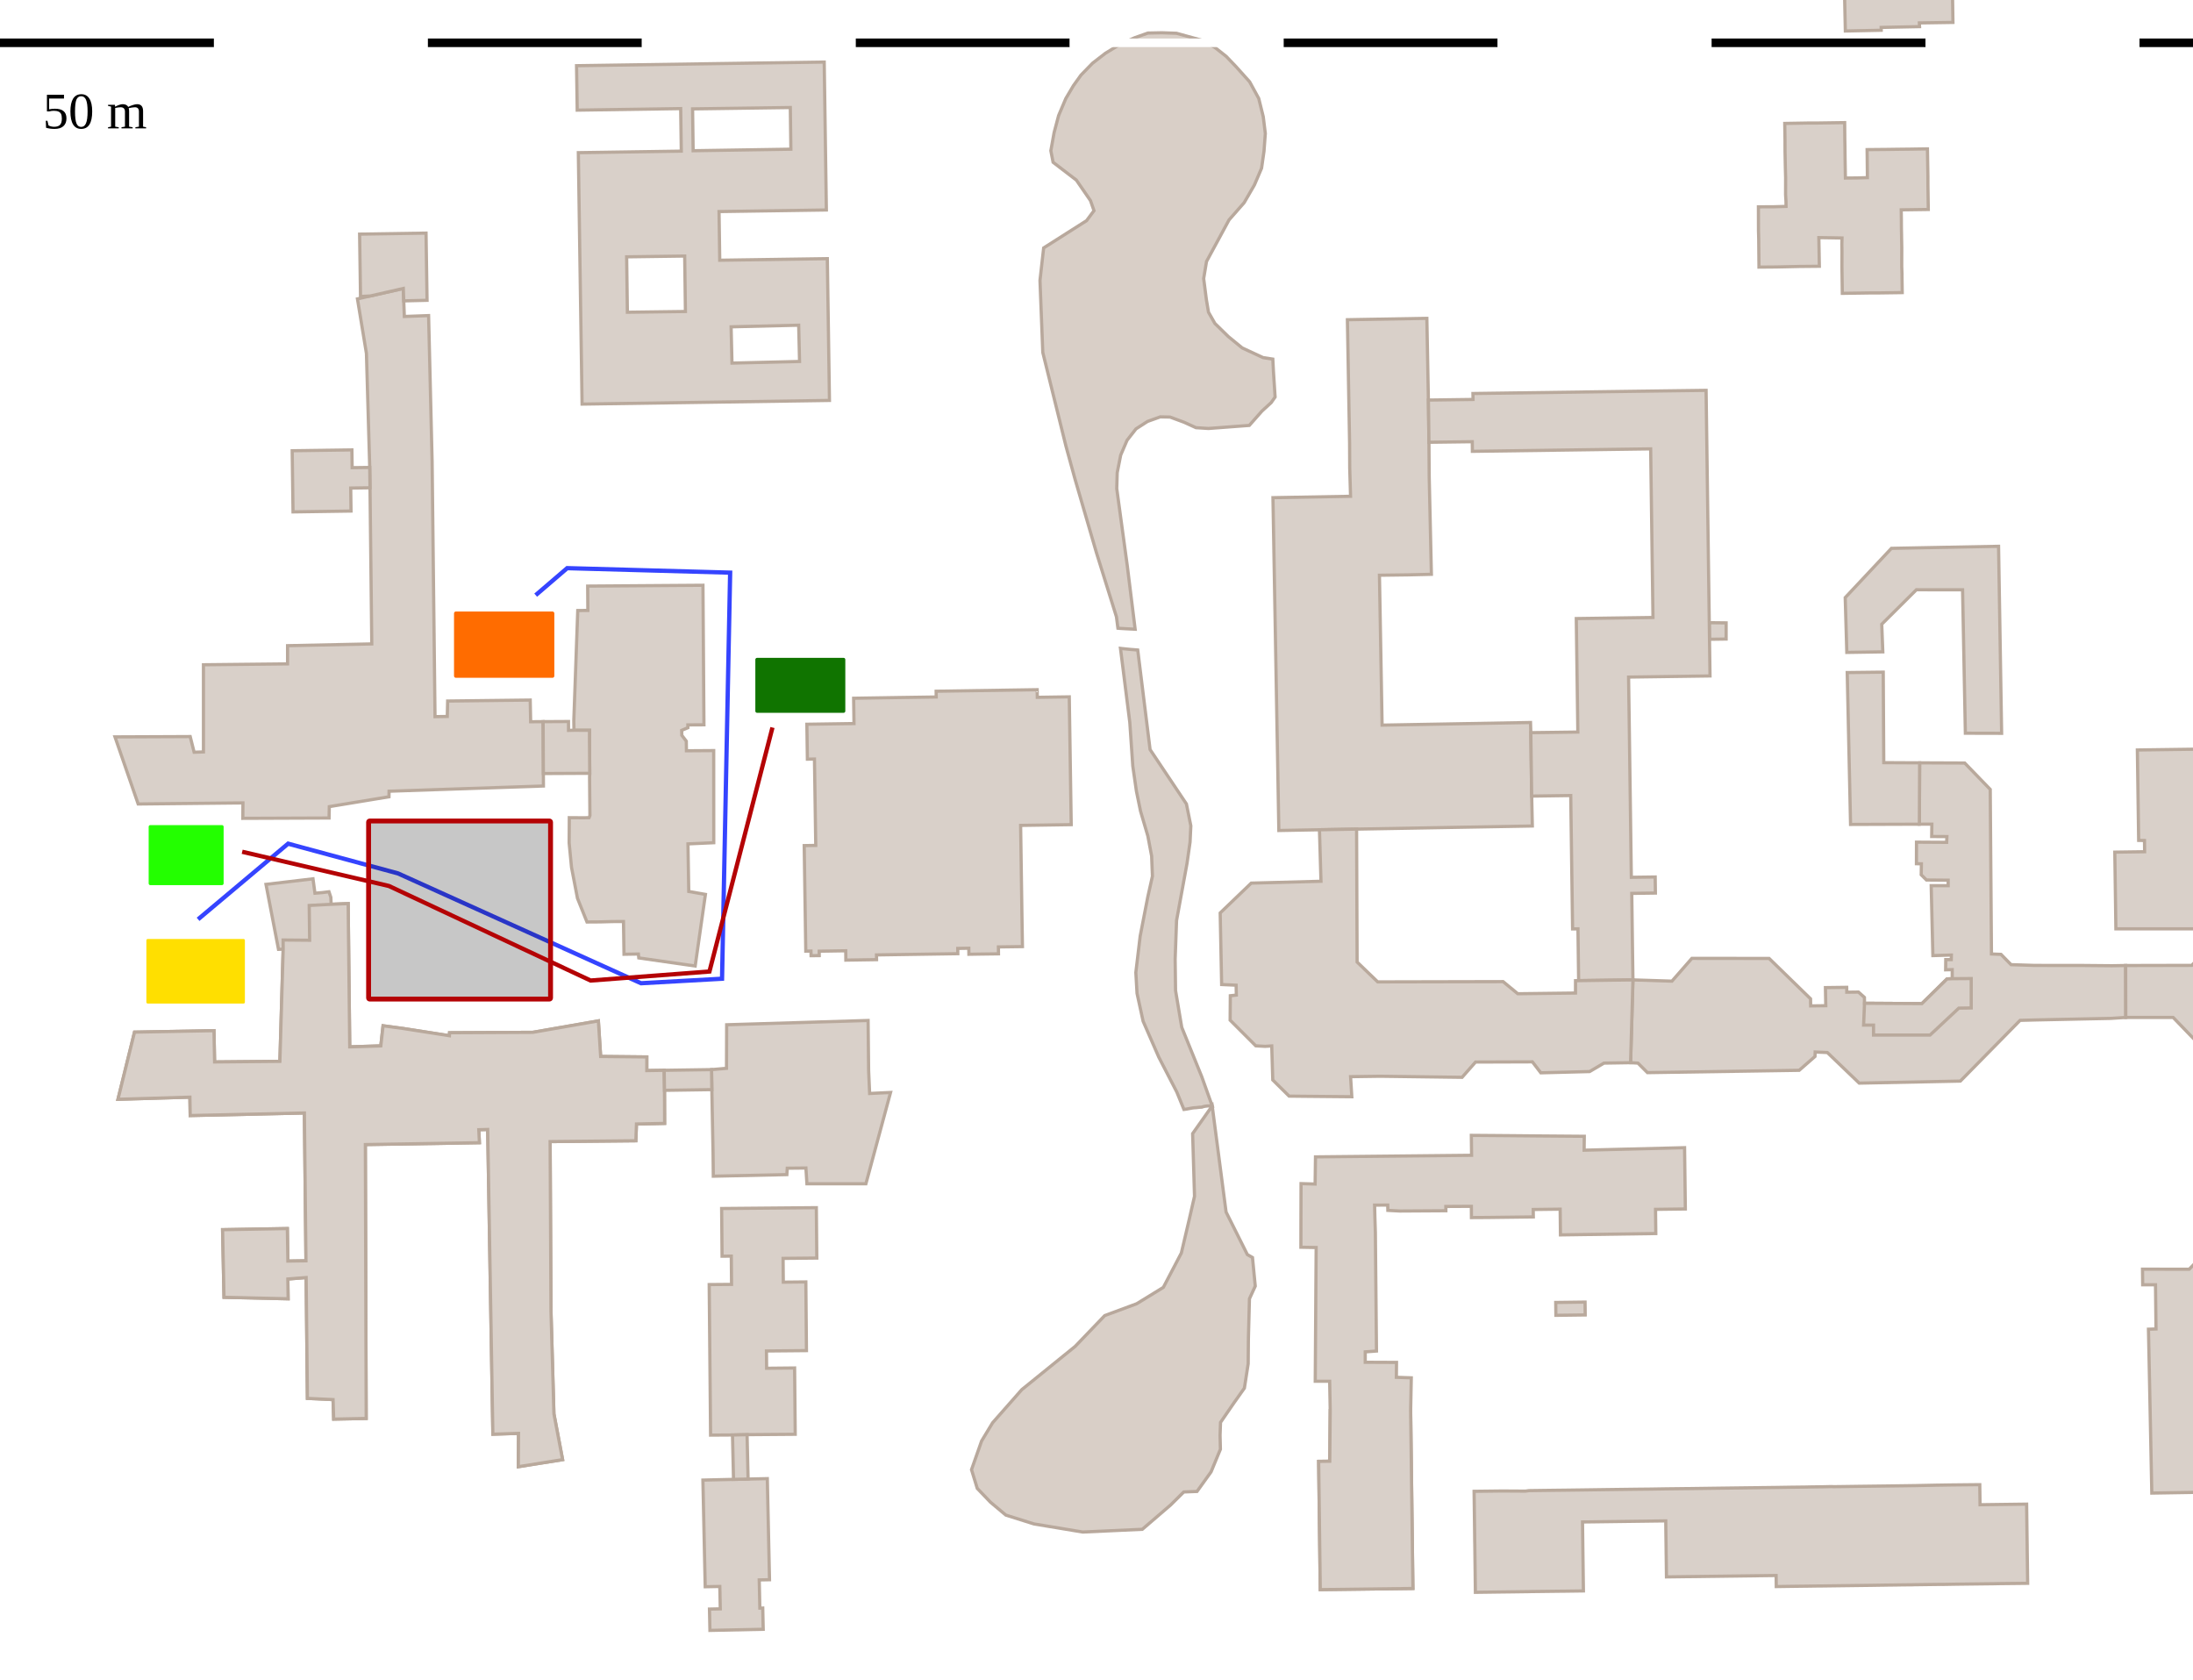
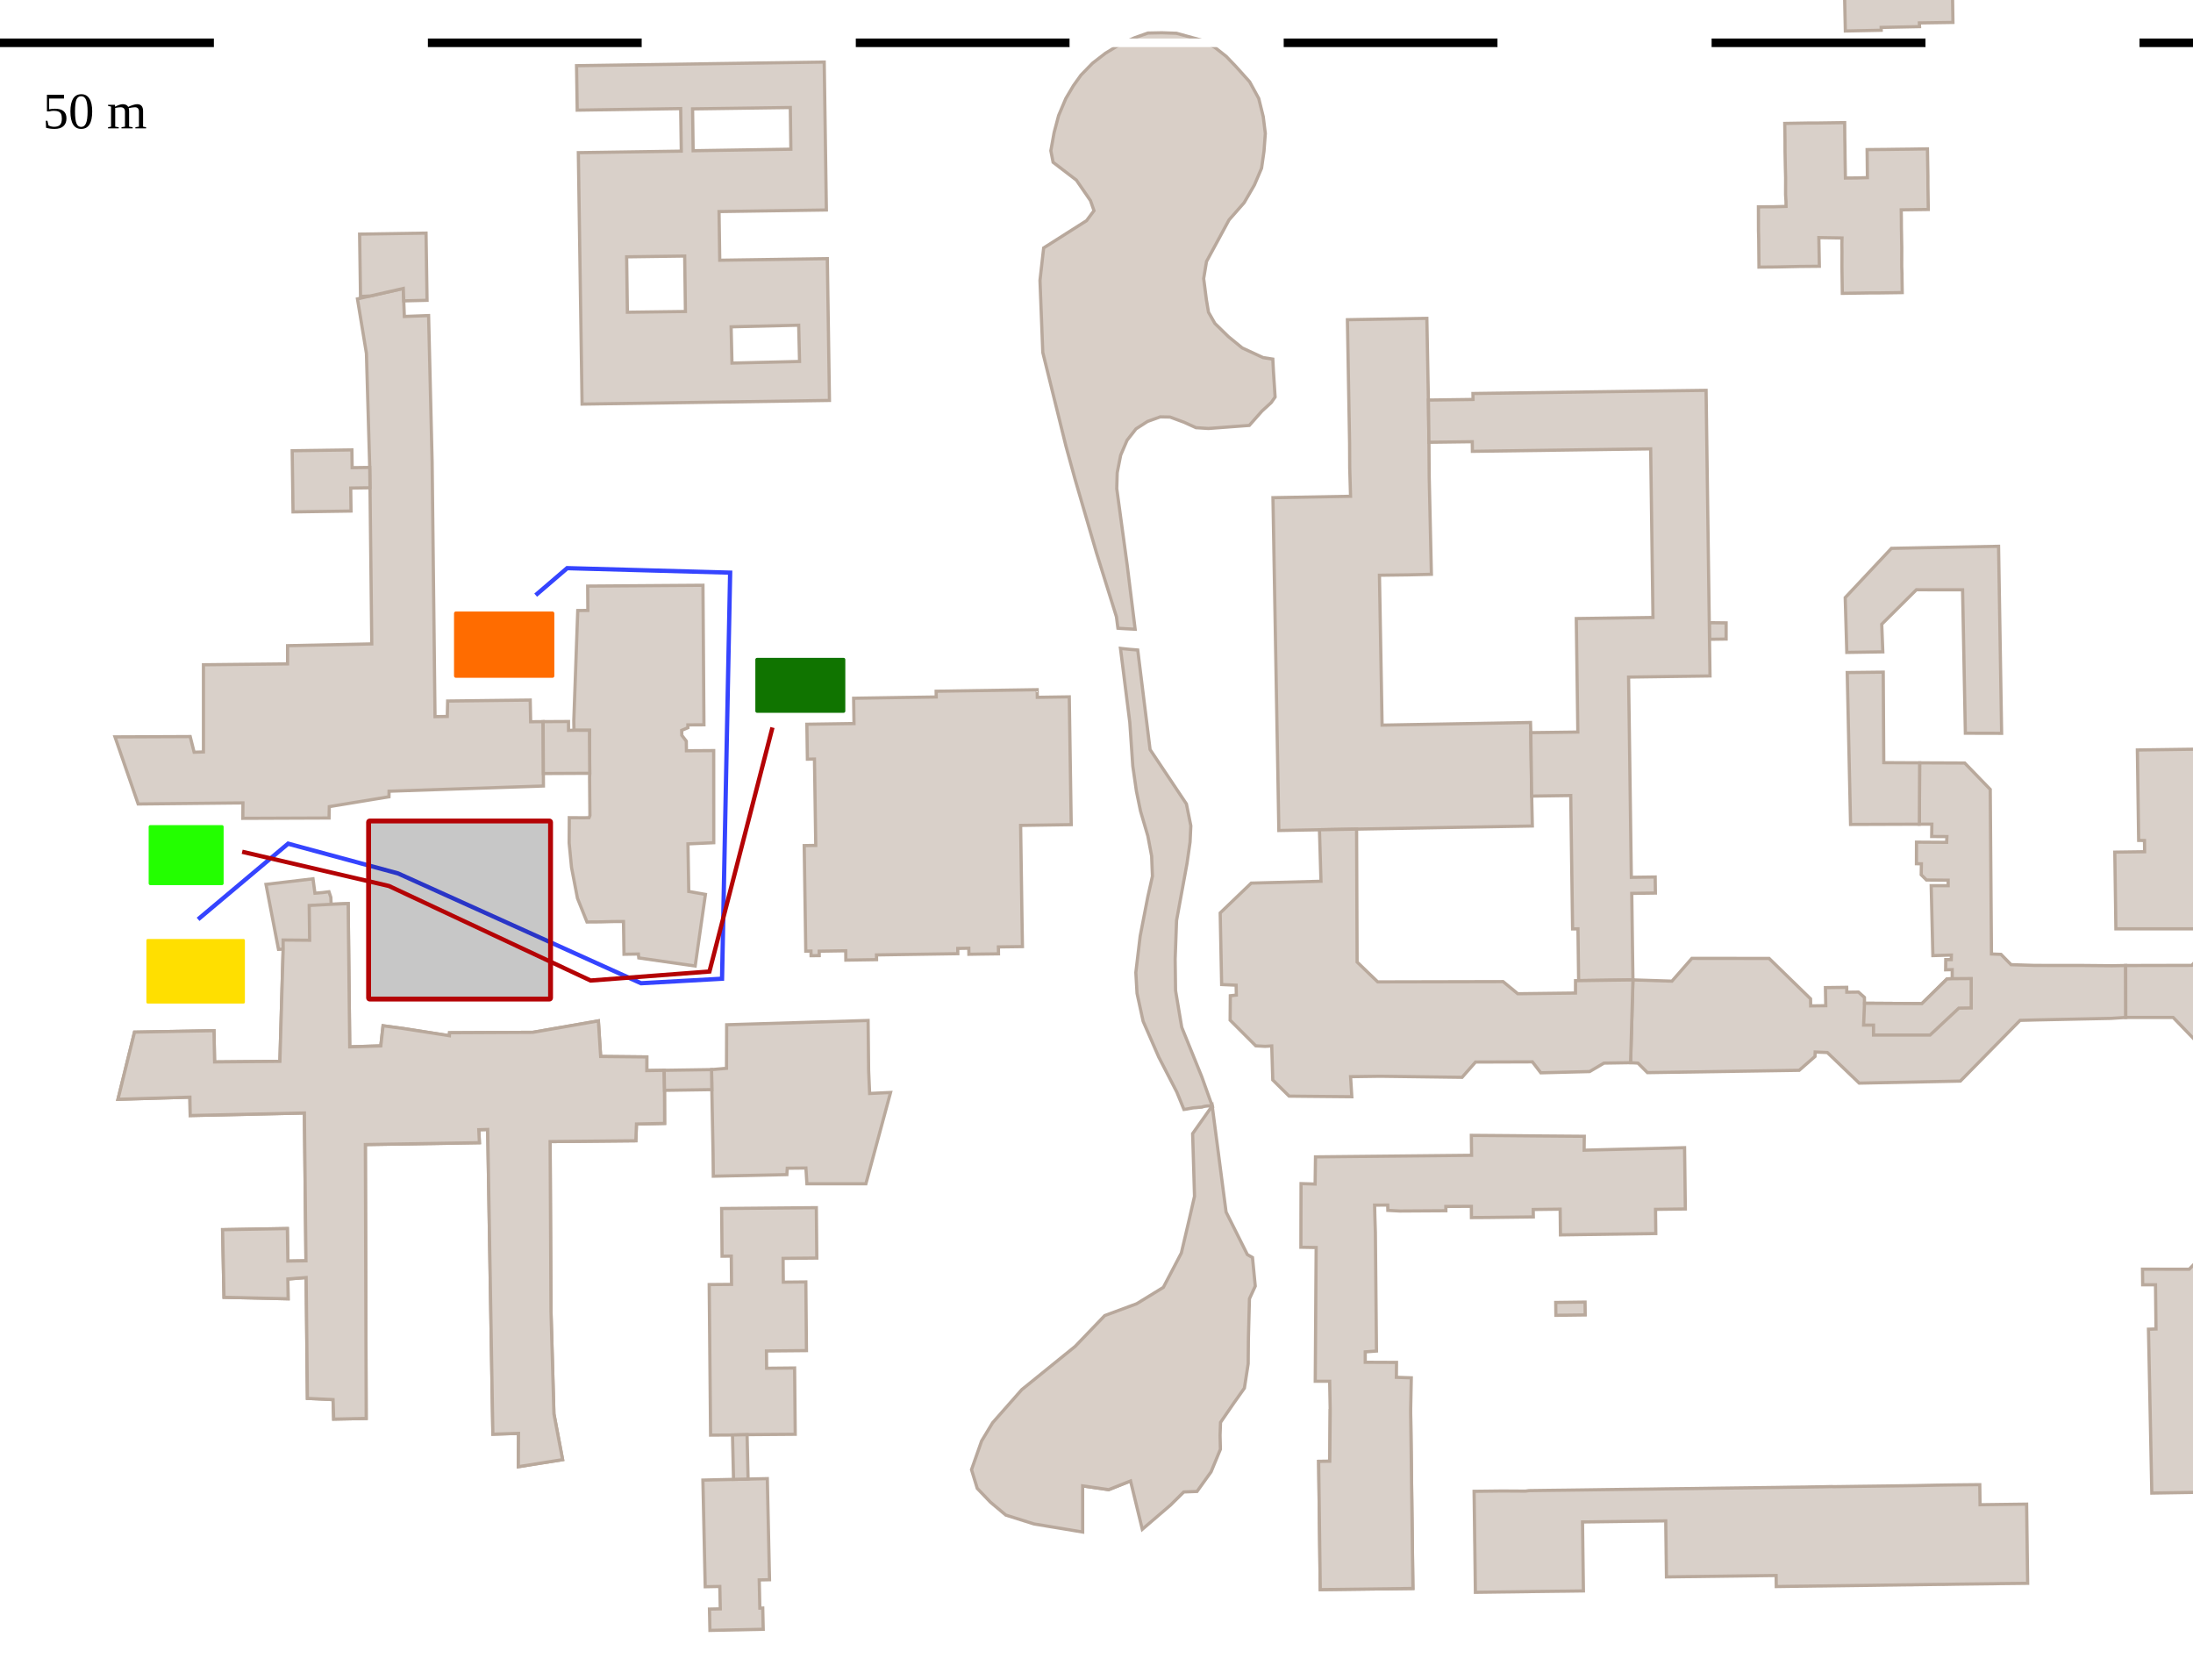
<svg xmlns="http://www.w3.org/2000/svg" viewBox="0.0 0.0 512.5 392.402" version="1.1" id="svg11">
  <defs id="defs11" />
  <g id="layer3">
    <path d="M 271.666,330.959 268.471,331.535 263.939,333 256.828,338.121 251.656,343.254 253.012,347.215 259.1,348.094 264.207,346.064 271.566,339.574 274.082,335.311 273.471,332.512 Z" style="fill:#d9cfc7;fill-rule:evenodd;stroke:#b8a89c;stroke-width:0.75" id="path4" />
-     <path d="M 278.715,264.902 L 283.289,258.426 L 286.533,283.225 L 291.504,293.164 L 292.703,293.848 L 293.352,300.533 L 291.994,303.494 L 291.75,312.881 L 291.699,318.664 L 290.812,324.371 L 288.367,327.824 L 285.236,332.381 L 285.127,335.387 L 285.207,338.652 L 283.027,343.938 L 279.738,348.518 L 276.645,348.635 L 273.578,351.674 L 266.955,357.361 L 253.02,358 L 241.613,356.102 L 235.062,354.041 L 231.479,351.033 L 228.383,347.801 L 227.041,343.428 L 229.4,336.721 L 231.969,332.469 L 238.785,324.73 L 251.266,314.617 L 258.184,307.412 L 265.635,304.656 L 271.875,300.826 L 276.08,292.795 L 277.973,284.721 L 279.154,279.545 L 279.004,274.531 Z" style="fill:#d9cfc7;fill-rule:evenodd;stroke:#b8a89c;stroke-width:0.75" id="path3" />
+     <path d="M 278.715,264.902 L 283.289,258.426 L 286.533,283.225 L 291.504,293.164 L 292.703,293.848 L 293.352,300.533 L 291.994,303.494 L 291.75,312.881 L 291.699,318.664 L 290.812,324.371 L 288.367,327.824 L 285.236,332.381 L 285.127,335.387 L 285.207,338.652 L 283.027,343.938 L 279.738,348.518 L 276.645,348.635 L 273.578,351.674 L 266.955,357.361 L 264.207,346.064 L 259.1,348.094 L 253.012,347.215 L 253.02,358 L 241.613,356.102 L 235.062,354.041 L 231.479,351.033 L 228.383,347.801 L 227.041,343.428 L 229.4,336.721 L 231.969,332.469 L 238.785,324.73 L 251.266,314.617 L 258.184,307.412 L 265.635,304.656 L 271.875,300.826 L 276.08,292.795 L 277.973,284.721 L 279.154,279.545 L 279.004,274.531 Z" style="fill:#d9cfc7;fill-rule:evenodd;stroke:#b8a89c;stroke-width:0.75" id="path3" />
    <path d="M 261.852,151.506 264.033,168.816 264.734,179.027 265.578,184.877 266.537,189.533 268.248,195.35 269.135,200.049 269.322,204.746 268.24,209.574 266.457,218.744 265.441,227.252 265.723,232.125 267.143,238.635 270.809,247.035 275.027,255.205 276.682,259.254 C 276.916,259.223 277.149,259.19 277.383,259.15 277.806,259.072 278.228,258.986 278.652,258.91 278.943,258.857 279.239,258.843 279.533,258.83 279.764,258.805 279.994,258.774 280.225,258.75 280.382,258.733 280.539,258.725 280.697,258.719 280.718,258.718 280.738,258.717 280.758,258.717 280.794,258.716 280.814,258.713 280.844,258.713 280.974,258.665 281.107,258.623 281.24,258.584 281.843,258.441 282.459,258.403 283.076,258.412 283.147,258.415 283.218,258.421 283.289,258.426 L 280.85,251.604 276.174,240.068 274.725,231.463 274.631,224.105 274.963,215.088 277.4,201.773 278.115,196.771 278.297,192.982 277.264,187.861 268.773,175.154 265.887,151.891 C 264.663,151.797 263.439,151.694 262.221,151.553 262.098,151.538 261.975,151.521 261.852,151.506 Z" style="fill:#d9cfc7;fill-rule:evenodd;stroke:#b8a89c;stroke-width:0.75" id="path2" />
    <path d="M 271.566,7.656 268.275,7.721 265.166,8.818 261.799,10.326 258.336,12.443 255.342,14.754 252.637,17.531 250.854,20.018 249.08,23.023 247.398,26.996 246.346,30.967 245.58,35.221 246.107,37.924 251.547,42.09 254.844,46.875 255.666,49.23 253.928,51.562 243.9,57.934 243.041,65.529 243.699,82.361 249.115,104.271 251.229,111.953 256.25,129.197 260.91,144.129 261.256,146.795 C 261.327,146.801 261.398,146.808 261.469,146.816 261.516,146.788 261.58,146.805 261.648,146.834 262.134,146.871 262.62,146.895 263.105,146.922 263.831,146.957 264.557,146.996 265.283,147.033 L 264.658,141.996 263.436,132.148 260.982,114.168 261.09,110.467 261.906,106.344 263.393,102.881 265.484,100.213 268.182,98.477 271.154,97.412 273.434,97.457 276.746,98.682 279.5,99.941 282.422,100.125 291.959,99.41 294.91,96.066 297.074,94.082 297.99,92.777 297.602,86.82 297.457,83.912 295.184,83.566 290.299,81.299 287.061,78.65 283.916,75.578 282.422,72.951 281.926,69.99 281.297,65.096 281.961,61.102 287.227,51.379 290.754,47.363 293.15,43.229 294.824,39.311 295.393,35.352 295.703,31.184 295.219,27.277 294.166,23.012 292.031,19.105 288.793,15.502 286.557,13.17 283.873,11.053 280.9,9.416 274.941,7.775 Z" style="fill:#d9cfc7;fill-rule:evenodd;stroke:#b8a89c;stroke-width:0.75" id="path1" />
  </g>
  <path style="fill-rule:evenodd;fill:rgb(85.098%,81.569%,78.824%);fill-opacity:1;stroke-width:0.75;stroke-linecap:butt;stroke-linejoin:miter;stroke:rgb(72.549%,66.275%,61.176%);stroke-opacity:1;stroke-miterlimit:4;" d="M 27.57 256.877 L 44.378 256.377 L 44.45 260.675 L 71.134 260.078 L 71.503 294.618 L 67.275 294.683 L 67.152 287.087 L 52.017 287.348 L 52.349 303.147 L 67.332 303.495 L 67.268 298.872 L 69.554 298.687 L 71.546 298.535 L 71.841 326.77 L 77.836 327.053 L 77.98 331.61 L 85.577 331.459 L 85.461 293.565 L 85.381 267.457 L 112.037 267.023 L 111.893 263.985 L 113.971 263.93 L 114.634 302.832 L 115.183 335.137 L 121.177 334.942 L 121.126 342.733 L 131.479 341.084 L 129.451 330.395 L 128.766 306.446 L 128.564 266.762 L 148.597 266.567 L 148.741 262.649 L 155.32 262.509 L 155.292 254.782 L 155.263 252.97 L 155.22 250.105 L 151.158 250.17 L 151.158 246.98 L 140.373 246.872 L 139.84 238.56 L 124.532 241.229 L 105.061 241.327 L 105.025 242.021 L 94.255 240.339 L 89.522 239.699 L 88.995 244.397 L 81.732 244.625 L 81.364 211.148 L 77.389 211.311 L 77.317 209.683 L 76.883 208.381 L 75.318 208.577 L 73.601 208.718 L 73.146 205.354 L 62.16 206.656 L 65.082 221.838 L 66.178 221.805 L 65.407 248.011 L 50.149 248.152 L 50.005 240.839 L 31.436 241.186 Z M 27.57 256.877" id="path1943" />
  <path style="fill-rule:evenodd;fill:rgb(85.098%,81.569%,78.824%);fill-opacity:1;stroke-width:0.75;stroke-linecap:butt;stroke-linejoin:miter;stroke:rgb(72.549%,66.275%,61.176%);stroke-opacity:1;stroke-miterlimit:4;" d="M 27.57 256.877 L 44.378 256.377 L 44.45 260.675 L 71.134 260.078 L 71.503 294.618 L 67.275 294.683 L 67.152 287.087 L 52.017 287.348 L 52.349 303.147 L 67.332 303.495 L 67.268 298.872 L 69.554 298.687 L 71.546 298.535 L 71.841 326.77 L 77.836 327.053 L 77.98 331.61 L 85.577 331.459 L 85.461 293.565 L 85.381 267.457 L 112.037 267.023 L 111.893 263.985 L 113.971 263.93 L 114.634 302.832 L 115.183 335.137 L 121.177 334.942 L 121.126 342.733 L 131.479 341.084 L 129.451 330.395 L 128.766 306.446 L 128.564 266.762 L 148.597 266.567 L 148.741 262.649 L 155.32 262.509 L 155.292 254.782 L 155.263 252.97 L 155.22 250.105 L 151.158 250.17 L 151.158 246.98 L 140.373 246.872 L 139.84 238.56 L 124.532 241.229 L 105.061 241.327 L 105.025 242.021 L 94.255 240.339 L 89.522 239.699 L 88.995 244.397 L 81.732 244.625 L 81.364 211.148 L 77.389 211.311 L 72.26 211.583 L 72.36 219.71 L 66.164 219.656 L 66.178 221.805 L 65.407 248.011 L 50.149 248.152 L 50.005 240.839 L 31.436 241.186 Z M 27.57 256.877" id="path1944" />
  <path style="fill-rule:evenodd;fill:rgb(85.098%,81.569%,78.824%);fill-opacity:1;stroke-width:0.75;stroke-linecap:butt;stroke-linejoin:miter;stroke:rgb(72.549%,66.275%,61.176%);stroke-opacity:1;stroke-miterlimit:4;" d="M 26.87 172.191 L 32.287 187.872 L 54.211 187.645 L 56.772 187.623 L 56.75 191.225 L 76.905 191.149 L 76.956 188.491 L 83.059 187.481 L 90.907 186.19 L 90.922 184.888 L 126.999 183.672 L 126.985 180.753 L 126.948 173.168 L 126.926 168.632 L 124.012 168.654 L 123.911 163.586 L 104.614 163.814 L 104.528 167.416 L 101.663 167.46 L 100.985 107.852 L 100.163 73.745 L 94.493 73.951 L 94.421 72.073 L 94.356 70.305 L 94.248 67.407 L 86.514 69.166 L 83.535 69.838 L 85.634 82.6 L 86.406 109.23 L 86.471 113.983 L 86.868 149.089 L 86.882 150.466 L 67.203 150.879 L 67.203 155.133 L 47.545 155.339 L 47.545 175.708 L 45.366 175.773 L 44.45 172.115 L 39.919 172.137 Z M 26.87 172.191" id="path1946" />
  <path style="fill-rule:evenodd;fill:rgb(85.098%,81.569%,78.824%);fill-opacity:1;stroke-width:0.75;stroke-linecap:butt;stroke-linejoin:miter;stroke:rgb(72.549%,66.275%,61.176%);stroke-opacity:1;stroke-miterlimit:4;" d="M 297.485 116.294 L 298.43 169.652 L 298.56 176.717 L 298.863 194.068 L 303.487 193.982 L 308.356 193.895 L 317.034 193.742 L 358.104 193.016 L 357.952 186.027 L 357.75 171.204 L 357.678 168.828 L 322.993 169.446 L 322.936 166.169 L 322.373 134.417 L 329.089 134.33 L 334.514 134.2 L 334.002 111.444 L 333.944 103.348 L 333.814 93.484 L 333.454 74.385 L 314.885 74.711 L 315.397 103.608 L 315.426 109.361 L 315.621 115.969 Z M 297.485 116.294" id="path1947" />
  <path style="fill-rule:evenodd;fill:rgb(85.098%,81.569%,78.824%);fill-opacity:1;stroke-width:0.75;stroke-linecap:butt;stroke-linejoin:miter;stroke:rgb(72.549%,66.275%,61.176%);stroke-opacity:1;stroke-miterlimit:4;" d="M 134.739 15.351 L 134.869 24.011 L 134.891 25.736 L 159.071 25.378 L 159.216 35.318 L 135.157 35.676 L 135.367 50.164 L 135.504 59.409 L 136.03 94.428 L 193.843 93.571 L 193.633 79.474 L 193.345 60.441 L 168.204 60.809 L 168.039 49.436 L 193.121 49.067 L 192.616 14.504 L 165.673 14.894 Z M 146.447 60.017 L 160.01 59.833 L 160.183 72.789 L 146.62 72.964 Z M 161.857 25.443 L 184.696 25.128 L 184.825 34.862 L 161.986 35.22 Z M 170.859 76.371 L 186.651 75.991 L 186.853 84.466 L 171.061 84.846 Z M 170.859 76.371" id="path1948" />
  <path style="fill-rule:evenodd;fill:rgb(85.098%,81.569%,78.824%);fill-opacity:1;stroke-width:0.75;stroke-linecap:butt;stroke-linejoin:miter;stroke:rgb(72.549%,66.275%,61.176%);stroke-opacity:1;stroke-miterlimit:4;" d="M 187.941 197.595 L 188.31 222.261 L 189.522 222.239 L 189.543 223.324 L 191.455 223.303 L 191.441 222.271 L 197.645 222.174 L 197.673 224.355 L 204.851 224.247 L 204.837 223.14 L 222.28 222.879 L 223.839 222.857 L 223.823 221.62 L 226.406 221.577 L 226.428 222.988 L 229.155 222.944 L 233.346 222.89 L 233.325 221.273 L 238.944 221.197 L 238.829 214.122 L 238.519 192.875 L 250.342 192.701 L 250.104 177.162 L 249.888 162.837 L 242.414 162.946 L 242.385 161.166 L 218.774 161.524 L 218.796 162.87 L 210.637 162.989 L 199.492 163.163 L 199.578 169.077 L 188.562 169.24 L 188.685 177.4 L 190.337 177.368 L 190.639 197.552 Z M 187.941 197.595" id="path1949" />
  <path style="fill-rule:evenodd;fill:rgb(85.098%,81.569%,78.824%);fill-opacity:1;stroke-width:0.75;stroke-linecap:butt;stroke-linejoin:miter;stroke:rgb(72.549%,66.275%,61.176%);stroke-opacity:1;stroke-miterlimit:4;" d="M 381.065 248.325 L 382.79 248.423 L 385.012 250.648 L 420.468 250.105 L 424.161 246.872 L 424.198 245.83 L 427.047 245.949 L 434.492 253.1 L 458.131 252.623 L 464.898 245.743 L 472.09 238.43 L 475.913 238.332 L 482.76 238.19 L 486.713 238.104 L 493.256 237.974 L 496.791 237.746 L 496.776 231.267 L 496.762 225.614 L 493.574 225.668 L 486.497 225.603 L 482.644 225.603 L 475.46 225.592 L 469.984 225.418 L 467.633 223.01 L 465.403 222.922 L 465.115 184.465 L 459.149 178.301 L 448.617 178.257 L 448.551 192.592 L 451.473 192.582 L 451.429 195.469 L 454.986 195.49 L 454.929 196.836 L 447.88 196.792 L 447.866 201.827 L 449.027 201.849 L 448.984 204.41 L 450.218 205.636 L 455.282 205.679 L 455.282 206.959 L 451.315 206.959 L 451.711 223.303 L 456.033 223.172 L 456.003 224.236 L 454.719 224.236 L 454.69 226.623 L 456.227 226.58 L 456.227 228.696 L 455.023 228.75 L 452.151 231.571 L 449.143 234.522 L 435.733 234.436 L 435.711 233.069 L 434.319 231.821 L 431.592 231.853 L 431.57 230.714 L 426.6 230.779 L 426.679 235.011 L 423.151 235.055 L 423.123 233.395 L 413.441 223.964 L 395.392 223.942 L 390.732 229.271 L 381.614 228.978 Z M 381.065 248.325" id="path1950" />
  <path style="fill-rule:evenodd;fill:rgb(85.098%,81.569%,78.824%);fill-opacity:1;stroke-width:0.75;stroke-linecap:butt;stroke-linejoin:miter;stroke:rgb(72.549%,66.275%,61.176%);stroke-opacity:1;stroke-miterlimit:4;" d="M 494.223 199.125 L 494.374 209.695 L 494.475 217.052 L 497.808 217.052 L 515.85 217.041 L 518.166 219.277 L 512.214 225.581 L 498.003 225.614 L 496.762 225.614 L 496.776 231.267 L 496.791 237.746 L 507.864 237.757 L 517.156 247.381 L 517.61 264.441 L 517.639 265.536 L 523.576 265.428 L 529.426 265.395 L 529.419 264.376 L 529.412 263.322 L 529.26 246.72 L 537.593 246.644 L 537.542 253.979 L 544.915 253.936 L 555.736 253.881 L 555.353 229.575 L 522.667 198.767 L 519.688 198.842 L 519.659 196.206 L 520.864 196.152 L 520.38 174.969 L 499.496 175.252 L 499.799 196.38 L 501.162 196.401 L 501.191 199.027 Z M 515.907 228.946 L 521.881 222.857 L 537.485 237.919 L 537.542 241.674 L 529.21 241.674 Z M 515.907 228.946" id="path1951" />
  <path style="fill-rule:evenodd;fill:rgb(85.098%,81.569%,78.824%);fill-opacity:1;stroke-width:0.75;stroke-linecap:butt;stroke-linejoin:miter;stroke:rgb(72.549%,66.275%,61.176%);stroke-opacity:1;stroke-miterlimit:4;" d="M 344.491 348.484 L 344.606 357.186 L 344.642 360.268 L 344.65 360.691 L 344.657 360.898 L 344.707 365.032 L 344.722 366.074 L 344.794 372.086 L 351.337 371.999 L 352.52 371.988 L 357.389 371.923 L 357.736 371.911 L 362.1 371.858 L 364.863 371.825 L 365.094 371.825 L 366.01 371.814 L 370.043 371.76 L 369.934 363.686 L 369.927 363.231 L 369.891 360.333 L 369.884 359.629 L 369.848 356.926 L 369.833 355.646 L 389.051 355.396 L 389.282 355.396 L 389.31 357.968 L 389.332 359.509 L 389.361 361.592 L 389.376 363.133 L 389.383 363.383 L 389.448 368.483 L 415.072 368.157 L 415.094 369.47 L 415.108 370.74 L 418.217 370.696 L 421.485 370.653 L 421.745 370.653 L 424.804 370.609 L 426.066 370.599 L 428.525 370.566 L 429.341 370.556 L 433.619 370.501 L 436.988 370.458 L 439.917 370.414 L 440.277 370.414 L 440.407 370.403 L 443.321 370.371 L 443.668 370.36 L 446.633 370.328 L 446.978 370.328 L 447.137 370.316 L 450.362 370.273 L 453.717 370.23 L 453.876 370.241 L 457.093 370.186 L 460.642 370.143 L 466.146 370.078 L 467.027 370.056 L 473.858 369.98 L 473.786 364.392 L 473.75 361.94 L 473.75 361.517 L 473.699 357.859 L 473.67 355.57 L 473.634 352.716 L 473.619 351.479 L 466.825 351.565 L 462.734 351.62 L 462.705 349.449 L 462.669 346.932 L 461.096 346.943 L 455.909 346.998 L 452.39 347.051 L 451.833 347.063 L 447.592 347.149 L 444.512 347.193 L 441.194 347.236 L 434.261 347.323 L 429.759 347.388 L 428.447 347.399 L 428.043 347.377 L 426.066 347.421 L 422.935 347.464 L 422.041 347.486 L 418.477 347.529 L 415.035 347.583 L 411.472 347.627 L 410.931 347.638 L 408.074 347.671 L 404.72 347.714 L 400.557 347.768 L 395.031 347.844 L 393.863 347.854 L 389.188 347.909 L 385.733 347.964 L 382.516 347.996 L 379.118 348.039 L 375.756 348.082 L 372.589 348.126 L 369.444 348.169 L 366.002 348.213 L 362.179 348.257 L 359.012 348.3 L 357.426 348.322 L 357.281 348.332 L 356.487 348.44 L 351.026 348.408 Z M 344.491 348.484" id="path1952" />
  <path style="fill-rule:evenodd;fill:rgb(85.098%,81.569%,78.824%);fill-opacity:1;stroke-width:0.75;stroke-linecap:butt;stroke-linejoin:miter;stroke:rgb(72.549%,66.275%,61.176%);stroke-opacity:1;stroke-miterlimit:4;" d="M 133.008 196.976 L 133.563 202.685 L 134.955 209.911 L 137.177 215.446 L 140.373 215.424 L 143.064 215.348 L 145.704 215.337 L 145.827 222.988 L 149.189 222.933 L 149.283 223.844 L 162.463 225.733 L 164.857 209 L 160.961 208.316 L 160.789 198.073 L 160.774 197.194 L 166.805 196.922 L 166.79 175.393 L 160.42 175.436 L 160.385 173.19 L 159.339 171.822 L 159.31 170.661 L 160.753 170.054 L 160.753 169.391 L 164.511 169.37 L 164.28 136.761 L 155.118 136.826 L 137.336 136.956 L 137.379 142.642 L 135.02 142.664 L 134.097 168.415 L 134.134 170.64 L 137.769 170.65 L 137.755 172.538 L 137.82 180.699 L 137.783 181.643 L 137.863 190.574 L 137.661 191.073 L 136.355 191.095 L 133.044 191.073 Z M 133.008 196.976" id="path1953" />
  <path style="fill-rule:evenodd;fill:rgb(85.098%,81.569%,78.824%);fill-opacity:1;stroke-width:0.75;stroke-linecap:butt;stroke-linejoin:miter;stroke:rgb(72.549%,66.275%,61.176%);stroke-opacity:1;stroke-miterlimit:4;" d="M 166.286 249.943 L 166.329 252.819 L 166.357 254.62 L 166.639 269.334 L 166.697 274.847 L 183.888 274.478 L 183.982 272.98 L 188.339 272.937 L 188.577 276.615 L 202.362 276.615 L 208.119 255.282 L 203.235 255.52 L 202.998 250.192 L 202.874 238.462 L 169.82 239.46 L 169.784 249.639 Z M 166.286 249.943" id="path1954" />
  <path style="fill-rule:evenodd;fill:rgb(85.098%,81.569%,78.824%);fill-opacity:1;stroke-width:0.75;stroke-linecap:butt;stroke-linejoin:miter;stroke:rgb(72.549%,66.275%,61.176%);stroke-opacity:1;stroke-miterlimit:4;" d="M 500.701 296.571 L 500.744 300.228 L 503.738 300.217 L 503.854 310.548 L 502.093 310.602 L 502.872 348.896 L 520.156 348.615 L 520.005 313.63 L 519.926 311.893 L 519.457 311.427 L 523.093 307.564 L 522.638 307.086 L 518.959 310.993 L 515.872 307.857 L 516.377 307.314 L 519.205 304.265 L 519.55 303.896 L 523.107 307.542 L 530.588 299.198 L 532.377 297.309 L 517.668 283.517 L 517.546 290.505 L 511.601 296.593 Z M 500.701 296.571" id="path1955" />
  <path style="fill-rule:evenodd;fill:rgb(85.098%,81.569%,78.824%);fill-opacity:1;stroke-width:0.75;stroke-linecap:butt;stroke-linejoin:miter;stroke:rgb(72.549%,66.275%,61.176%);stroke-opacity:1;stroke-miterlimit:4;" d="M 165.737 300.174 L 166.062 335.353 L 171.184 335.321 L 174.589 335.245 L 185.843 335.158 L 185.698 319.663 L 179.155 319.728 L 179.119 315.691 L 188.468 315.605 L 188.324 299.556 L 183.058 299.609 L 183.029 296.745 L 183.008 294.054 L 190.885 293.978 L 190.777 282.204 L 168.645 282.399 L 168.745 293.544 L 170.902 293.522 L 170.931 296.734 L 170.961 300.13 Z M 165.737 300.174" id="path1956" />
  <path style="fill-rule:evenodd;fill:rgb(85.098%,81.569%,78.824%);fill-opacity:1;stroke-width:0.75;stroke-linecap:butt;stroke-linejoin:miter;stroke:rgb(72.549%,66.275%,61.176%);stroke-opacity:1;stroke-miterlimit:4;" d="M 410.938 48.329 L 410.953 53.972 L 410.982 54.873 L 411.003 55.774 L 411.068 62.416 L 415.129 62.383 L 420.1 62.274 L 420.533 62.264 L 425.178 62.22 L 425.063 55.524 L 427.898 55.567 L 430.474 55.611 L 430.437 57.141 L 430.466 58.802 L 430.459 59.92 L 430.459 60.712 L 430.452 62.241 L 430.48 64.119 L 430.545 68.547 L 437.211 68.449 L 439.043 68.449 L 444.548 68.373 L 444.49 64.455 L 444.497 64.054 L 444.433 62.318 L 444.433 61.385 L 444.439 58.704 L 444.439 57.782 L 444.396 55.6 L 444.389 54.981 L 444.353 53.181 L 444.346 51.488 L 444.324 49.795 L 444.31 49.035 L 450.637 48.948 L 450.55 42.991 L 450.55 41.2 L 450.441 34.787 L 446.279 34.852 L 443.335 34.884 L 440.933 34.917 L 436.339 34.96 L 436.41 41.514 L 433.972 41.58 L 431.267 41.602 L 431.188 36.957 L 431.159 34.124 L 431.13 32.714 L 431.094 28.655 L 424.219 28.753 L 422.358 28.753 L 417.092 28.839 L 417.149 32.584 L 417.157 35.405 L 417.171 36.034 L 417.229 39.008 L 417.294 41.461 L 417.294 41.992 L 417.286 45.009 L 417.286 45.519 L 417.38 47.039 L 417.394 48.232 L 414.372 48.319 Z M 410.938 48.329" id="path1957" />
  <path style="fill-rule:evenodd;fill:rgb(85.098%,81.569%,78.824%);fill-opacity:1;stroke-width:0.75;stroke-linecap:butt;stroke-linejoin:miter;stroke:rgb(72.549%,66.275%,61.176%);stroke-opacity:1;stroke-miterlimit:4;" d="M 308.169 341.485 L 308.436 362.786 L 308.544 371.456 L 330.193 371.185 L 330.099 363.806 L 329.666 329.646 L 317.713 329.646 L 310.867 329.614 L 310.773 340.118 L 310.758 341.452 Z M 308.169 341.485" id="path1958" />
  <path style="fill-rule:evenodd;fill:rgb(85.098%,81.569%,78.824%);fill-opacity:1;stroke-width:0.75;stroke-linecap:butt;stroke-linejoin:miter;stroke:rgb(72.549%,66.275%,61.176%);stroke-opacity:1;stroke-miterlimit:4;" d="M 164.265 345.858 L 164.806 370.784 L 168.219 370.718 L 168.327 375.949 L 165.802 376.002 L 165.91 380.984 L 178.361 380.723 L 178.253 375.764 L 177.575 375.775 L 177.431 369.188 L 179.833 369.144 L 179.321 345.521 L 174.827 345.619 L 171.422 345.695 Z M 164.265 345.858" id="path1959" />
  <path style="fill-rule:evenodd;fill:rgb(85.098%,81.569%,78.824%);fill-opacity:1;stroke-width:0.75;stroke-linecap:butt;stroke-linejoin:miter;stroke:rgb(72.549%,66.275%,61.176%);stroke-opacity:1;stroke-miterlimit:4;" d="M 430.935 -7.46 L 431.253 7.245 L 439.635 7.071 L 439.621 6.409 L 443.682 6.322 L 448.595 6.224 L 448.551 5.356 L 456.4 5.237 L 456.162 -9.869 L 448.313 -9.749 L 448.327 -8.87 L 439.317 -8.708 L 439.317 -7.645 Z M 430.935 -7.46" id="path1960" />
  <path style="fill-rule:evenodd;fill:rgb(85.098%,81.569%,78.824%);fill-opacity:1;stroke-width:0.75;stroke-linecap:butt;stroke-linejoin:miter;stroke:rgb(72.549%,66.275%,61.176%);stroke-opacity:1;stroke-miterlimit:4;" d="M 84.04 54.71 L 84.249 69.274 L 86.514 69.166 L 94.248 67.407 L 94.356 70.305 L 99.802 70.175 L 99.564 54.472 Z M 84.04 54.71" id="path1961" />
  <path style="fill-rule:evenodd;fill:rgb(85.098%,81.569%,78.824%);fill-opacity:1;stroke-width:0.75;stroke-linecap:butt;stroke-linejoin:miter;stroke:rgb(72.549%,66.275%,61.176%);stroke-opacity:1;stroke-miterlimit:4;" d="M 68.285 105.323 L 68.479 119.616 L 82.034 119.42 L 81.962 114.048 L 86.471 113.983 L 86.406 109.23 L 82.295 109.284 L 82.236 105.128 Z M 68.285 105.323" id="path1962" />
  <path style="fill-rule:evenodd;fill:rgb(85.098%,81.569%,78.824%);fill-opacity:1;stroke-width:0.75;stroke-linecap:butt;stroke-linejoin:miter;stroke:rgb(72.549%,66.275%,61.176%);stroke-opacity:1;stroke-miterlimit:4;" d="M 126.926 168.632 L 126.948 173.168 L 126.985 180.753 L 137.82 180.699 L 137.755 172.538 L 137.769 170.65 L 134.134 170.64 L 132.863 170.672 L 132.857 168.6 Z M 126.926 168.632" id="path1963" />
  <path style="fill-rule:evenodd;fill:rgb(85.098%,81.569%,78.824%);fill-opacity:1;stroke-width:0.75;stroke-linecap:butt;stroke-linejoin:miter;stroke:rgb(72.549%,66.275%,61.176%);stroke-opacity:1;stroke-miterlimit:4;" d="M 155.22 250.105 L 155.263 252.97 L 155.292 254.782 L 166.357 254.62 L 166.329 252.819 L 166.286 249.943 Z M 155.22 250.105" id="path1964" />
  <path style="fill-rule:evenodd;fill:rgb(85.098%,81.569%,78.824%);fill-opacity:1;stroke-width:0.75;stroke-linecap:butt;stroke-linejoin:miter;stroke:rgb(72.549%,66.275%,61.176%);stroke-opacity:1;stroke-miterlimit:4;" d="M 363.571 304.351 L 363.608 307.358 L 370.461 307.271 L 370.425 304.265 Z M 363.571 304.351" id="path1965" />
  <path style="fill-rule:evenodd;fill:rgb(85.098%,81.569%,78.824%);fill-opacity:1;stroke-width:0.75;stroke-linecap:butt;stroke-linejoin:miter;stroke:rgb(72.549%,66.275%,61.176%);stroke-opacity:1;stroke-miterlimit:4;" d="M 399.453 145.507 L 399.504 149.382 L 403.392 149.327 L 403.392 145.551 Z M 399.453 145.507" id="path1966" />
  <path style="fill-rule:evenodd;fill:rgb(85.098%,81.569%,78.824%);fill-opacity:1;stroke-width:0.75;stroke-linecap:butt;stroke-linejoin:miter;stroke:rgb(72.549%,66.275%,61.176%);stroke-opacity:1;stroke-miterlimit:4;" d="M 304.013 291.449 L 307.585 291.514 L 307.563 294.423 L 307.512 301.465 L 307.469 308.117 L 307.419 315.344 L 307.397 318.6 L 307.368 322.766 L 310.737 322.766 L 310.852 328.756 L 310.867 329.614 L 310.773 340.118 L 310.758 341.452 L 308.169 341.485 L 308.436 362.786 L 308.544 371.456 L 330.193 371.185 L 330.099 363.806 L 329.666 329.646 L 329.818 321.963 L 326.319 321.844 L 326.34 321.052 L 326.362 318.36 L 319.054 318.328 L 319.054 315.898 L 321.681 315.703 L 321.421 287.988 L 321.313 284.548 L 321.24 281.607 L 324.306 281.597 L 324.336 282.834 L 327.142 282.986 L 337.897 282.921 L 337.89 281.922 L 343.856 281.89 L 343.871 284.516 L 347.585 284.494 L 358.334 284.364 L 358.312 282.627 L 364.603 282.551 L 364.675 288.563 L 386.959 288.249 L 386.894 282.594 L 393.863 282.508 L 393.682 268.184 L 389.059 268.303 L 370.208 268.77 L 370.245 265.525 L 359.301 265.438 L 352.232 265.373 L 343.849 265.308 L 343.906 269.964 L 307.426 270.333 L 307.389 273.078 L 307.34 276.68 L 304.05 276.583 L 304.028 283.788 Z M 304.013 291.449" id="path1967" />
  <path style="fill-rule:evenodd;fill:rgb(85.098%,81.569%,78.824%);fill-opacity:1;stroke-width:0.75;stroke-linecap:butt;stroke-linejoin:miter;stroke:rgb(72.549%,66.275%,61.176%);stroke-opacity:1;stroke-miterlimit:4;" d="M 333.814 93.484 L 333.944 103.348 L 344.065 103.218 L 344.094 105.464 L 379.442 104.976 L 385.755 104.89 L 386.296 144.292 L 368.376 144.542 L 368.737 171.063 L 357.75 171.204 L 357.952 186.027 L 361.797 185.973 L 367.077 185.897 L 367.51 217.063 L 368.765 217.052 L 368.924 229.151 L 375.684 229.054 L 381.614 228.978 L 381.506 221.327 L 381.447 216.921 L 381.339 208.761 L 386.865 208.686 L 386.814 204.931 L 381.239 205.006 L 380.741 168.458 L 380.596 158.215 L 399.627 157.954 L 399.504 149.382 L 399.453 145.507 L 398.71 91.216 L 382.176 91.433 L 344.224 91.954 L 344.246 93.343 L 337.01 93.441 Z M 333.814 93.484" id="path1968" />
  <path style="fill-rule:evenodd;fill:rgb(85.098%,81.569%,78.824%);fill-opacity:1;stroke-width:0.75;stroke-linecap:butt;stroke-linejoin:miter;stroke:rgb(72.549%,66.275%,61.176%);stroke-opacity:1;stroke-miterlimit:4;" d="M 285.156 213.33 L 285.495 230.063 L 288.879 230.215 L 288.929 232.526 L 287.523 232.678 L 287.479 238.386 L 293.474 244.387 L 295.638 244.506 L 297.203 244.409 L 297.442 252.363 L 301.265 256.139 L 304.187 256.171 L 315.916 256.28 L 315.628 251.592 L 322.532 251.495 L 341.685 251.744 L 344.83 248.174 L 358.118 248.13 L 360.087 250.691 L 371.492 250.398 L 374.84 248.423 L 381.065 248.325 L 381.614 228.978 L 375.684 229.054 L 368.924 229.151 L 368.196 229.162 L 368.189 232.048 L 354.706 232.211 L 351.271 229.379 L 321.969 229.444 L 319.307 226.883 L 317.157 224.81 L 317.034 193.742 L 308.356 193.895 L 308.71 205.929 L 292.413 206.363 Z M 285.156 213.33" id="path1969" />
  <path style="fill-rule:evenodd;fill:rgb(85.098%,81.569%,78.824%);fill-opacity:1;stroke-width:0.75;stroke-linecap:butt;stroke-linejoin:miter;stroke:rgb(72.549%,66.275%,61.176%);stroke-opacity:1;stroke-miterlimit:4;" d="M 431.223 139.647 L 431.598 152.452 L 440.01 152.322 L 439.758 145.865 L 447.852 137.813 L 458.651 137.825 L 459.3 171.334 L 467.776 171.356 L 467.062 127.656 L 442.023 128.134 Z M 431.223 139.647" id="path1970" />
  <path style="fill-rule:evenodd;fill:rgb(85.098%,81.569%,78.824%);fill-opacity:1;stroke-width:0.75;stroke-linecap:butt;stroke-linejoin:miter;stroke:rgb(72.549%,66.275%,61.176%);stroke-opacity:1;stroke-miterlimit:4;" d="M 431.692 157.161 L 432.472 192.647 L 448.551 192.592 L 448.617 178.257 L 440.233 178.214 L 440.111 157.064 Z M 431.692 157.161" id="path1971" />
  <path style="fill-rule:evenodd;fill:rgb(85.098%,81.569%,78.824%);fill-opacity:1;stroke-width:0.75;stroke-linecap:butt;stroke-linejoin:miter;stroke:rgb(72.549%,66.275%,61.176%);stroke-opacity:1;stroke-miterlimit:4;" d="M 435.523 239.547 L 437.839 239.547 L 437.839 241.87 L 451.047 241.87 L 457.77 235.576 L 460.67 235.532 L 460.67 228.663 L 456.227 228.696 L 455.023 228.75 L 452.151 231.571 L 449.143 234.522 L 435.733 234.436 Z M 435.523 239.547" id="path1972" />
  <path style="fill-rule:evenodd;fill:rgb(85.098%,81.569%,78.824%);fill-opacity:1;stroke-width:0.75;stroke-linecap:butt;stroke-linejoin:miter;stroke:rgb(72.549%,66.275%,61.176%);stroke-opacity:1;stroke-miterlimit:4;" d="M 171.184 335.321 L 171.422 345.695 L 174.827 345.619 L 174.589 335.245 Z M 171.184 335.321" id="path1973" />
  <line x1="0" y1="10" x2="50" y2="10" style="stroke:rgb(0,0,0);stroke-width:2" id="line1" />
  <line x1="50" y1="10" x2="100" y2="10" style="stroke:rgb(100%,100%,100%);stroke-width:2" id="line2" />
  <line x1="100" y1="10" x2="150" y2="10" style="stroke:rgb(0,0,0);stroke-width:2" id="line3" />
  <line x1="150" y1="10" x2="200" y2="10" style="stroke:rgb(100%,100%,100%);stroke-width:2" id="line4" />
  <line x1="200" y1="10" x2="250" y2="10" style="stroke:rgb(0,0,0);stroke-width:2" id="line5" />
  <line x1="250" y1="10" x2="300" y2="10" style="stroke:rgb(100%,100%,100%);stroke-width:2" id="line6" />
  <line x1="300" y1="10" x2="350" y2="10" style="stroke:rgb(0,0,0);stroke-width:2" id="line7" />
  <line x1="350" y1="10" x2="400" y2="10" style="stroke:rgb(100%,100%,100%);stroke-width:2" id="line8" />
  <line x1="400" y1="10" x2="450" y2="10" style="stroke:rgb(0,0,0);stroke-width:2" id="line9" />
  <line x1="450" y1="10" x2="500" y2="10" style="stroke:rgb(100%,100%,100%);stroke-width:2" id="line10" />
  <line x1="500" y1="10" x2="550" y2="10" style="stroke:rgb(0,0,0);stroke-width:2" id="line11" />
  <text x="10" y="30" style="font-size:12px" id="text11">50 m</text>
  <g id="layer1">
    <rect style="fill:#ffdf00;fill-opacity:1;stroke:#000000;stroke-width:0;stroke-linejoin:bevel;stroke-dasharray:none;stroke-opacity:1" id="rect3" width="23.023" height="15.089" x="34.21" y="219.416" ry="0.314" />
    <rect style="fill:#ff6c00;fill-opacity:1;stroke:#ff6c00;stroke-width:0;stroke-linejoin:bevel;stroke-dasharray:none;stroke-opacity:1" id="rect4" width="23.442" height="15.495" x="106.104" y="142.894" ry="0.436" />
    <path style="fill:#000000;fill-opacity:0;fill-rule:evenodd;stroke:#3544ff;stroke-opacity:1" d="M 46.288,214.818 67.328,197.145 92.997,204.088 149.805,229.757 168.741,228.705 170.634,133.814 132.552,132.762 125.188,139.074" id="path15" />
    <rect style="fill:#000000;fill-opacity:0.221;stroke:#b40305;stroke-width:1.143;stroke-opacity:1" id="rect7" width="42.523" height="41.613" x="86.14" y="191.846" ry="0.263" />
  </g>
  <g id="layer2">
    <rect style="fill:#23ff00;fill-opacity:1;stroke:#23ff00;stroke-width:0.237;stroke-linejoin:bevel;stroke-dasharray:none;stroke-opacity:1" id="rect5-6" width="17.275" height="13.786" x="34.861" y="192.922" ry="0.265" />
    <rect style="fill:#107400;fill-opacity:1;stroke:#107400;stroke-width:0.254;stroke-linejoin:bevel;stroke-dasharray:none;stroke-opacity:1" id="rect6" width="20.765" height="12.589" x="176.654" y="153.853" ry="0.266" />
    <path style="fill:#000000;fill-opacity:0;fill-rule:evenodd;stroke:#b40305;stroke-opacity:1" d="M 56.598,199.038 90.893,207.033 138.022,229.125 165.795,227.021 180.523,170.003" id="path16" />
  </g>
</svg>
